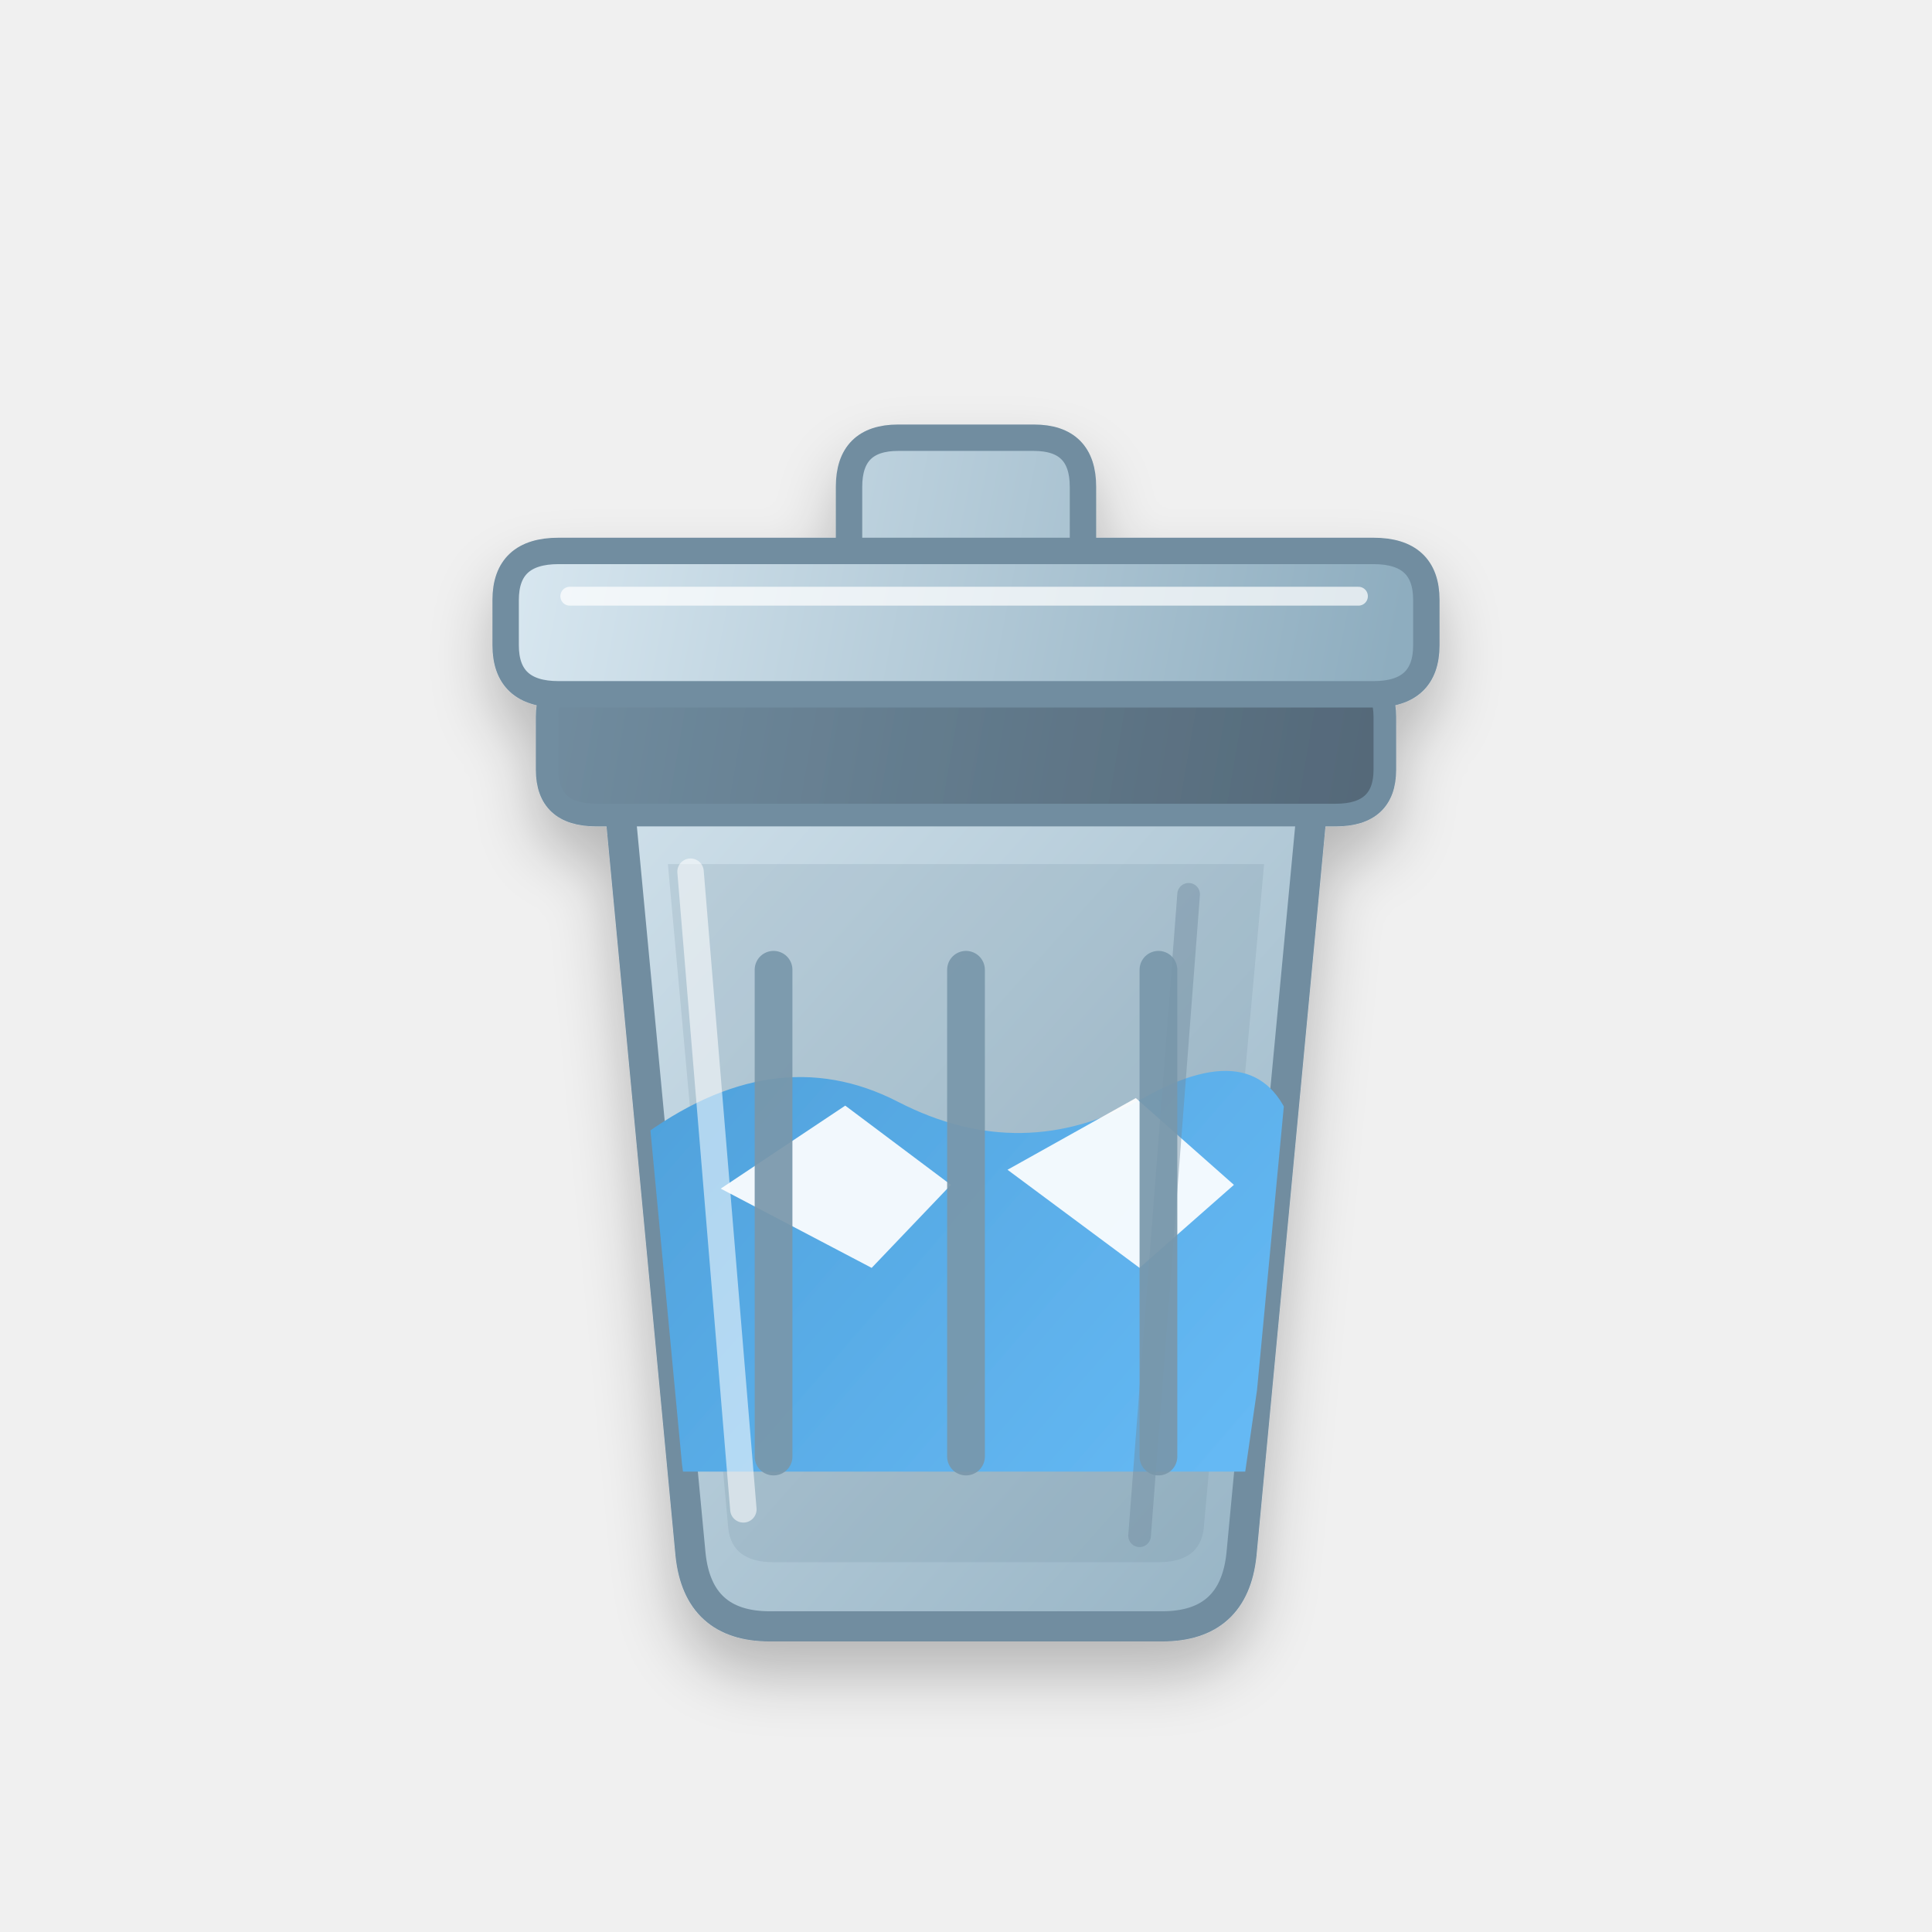
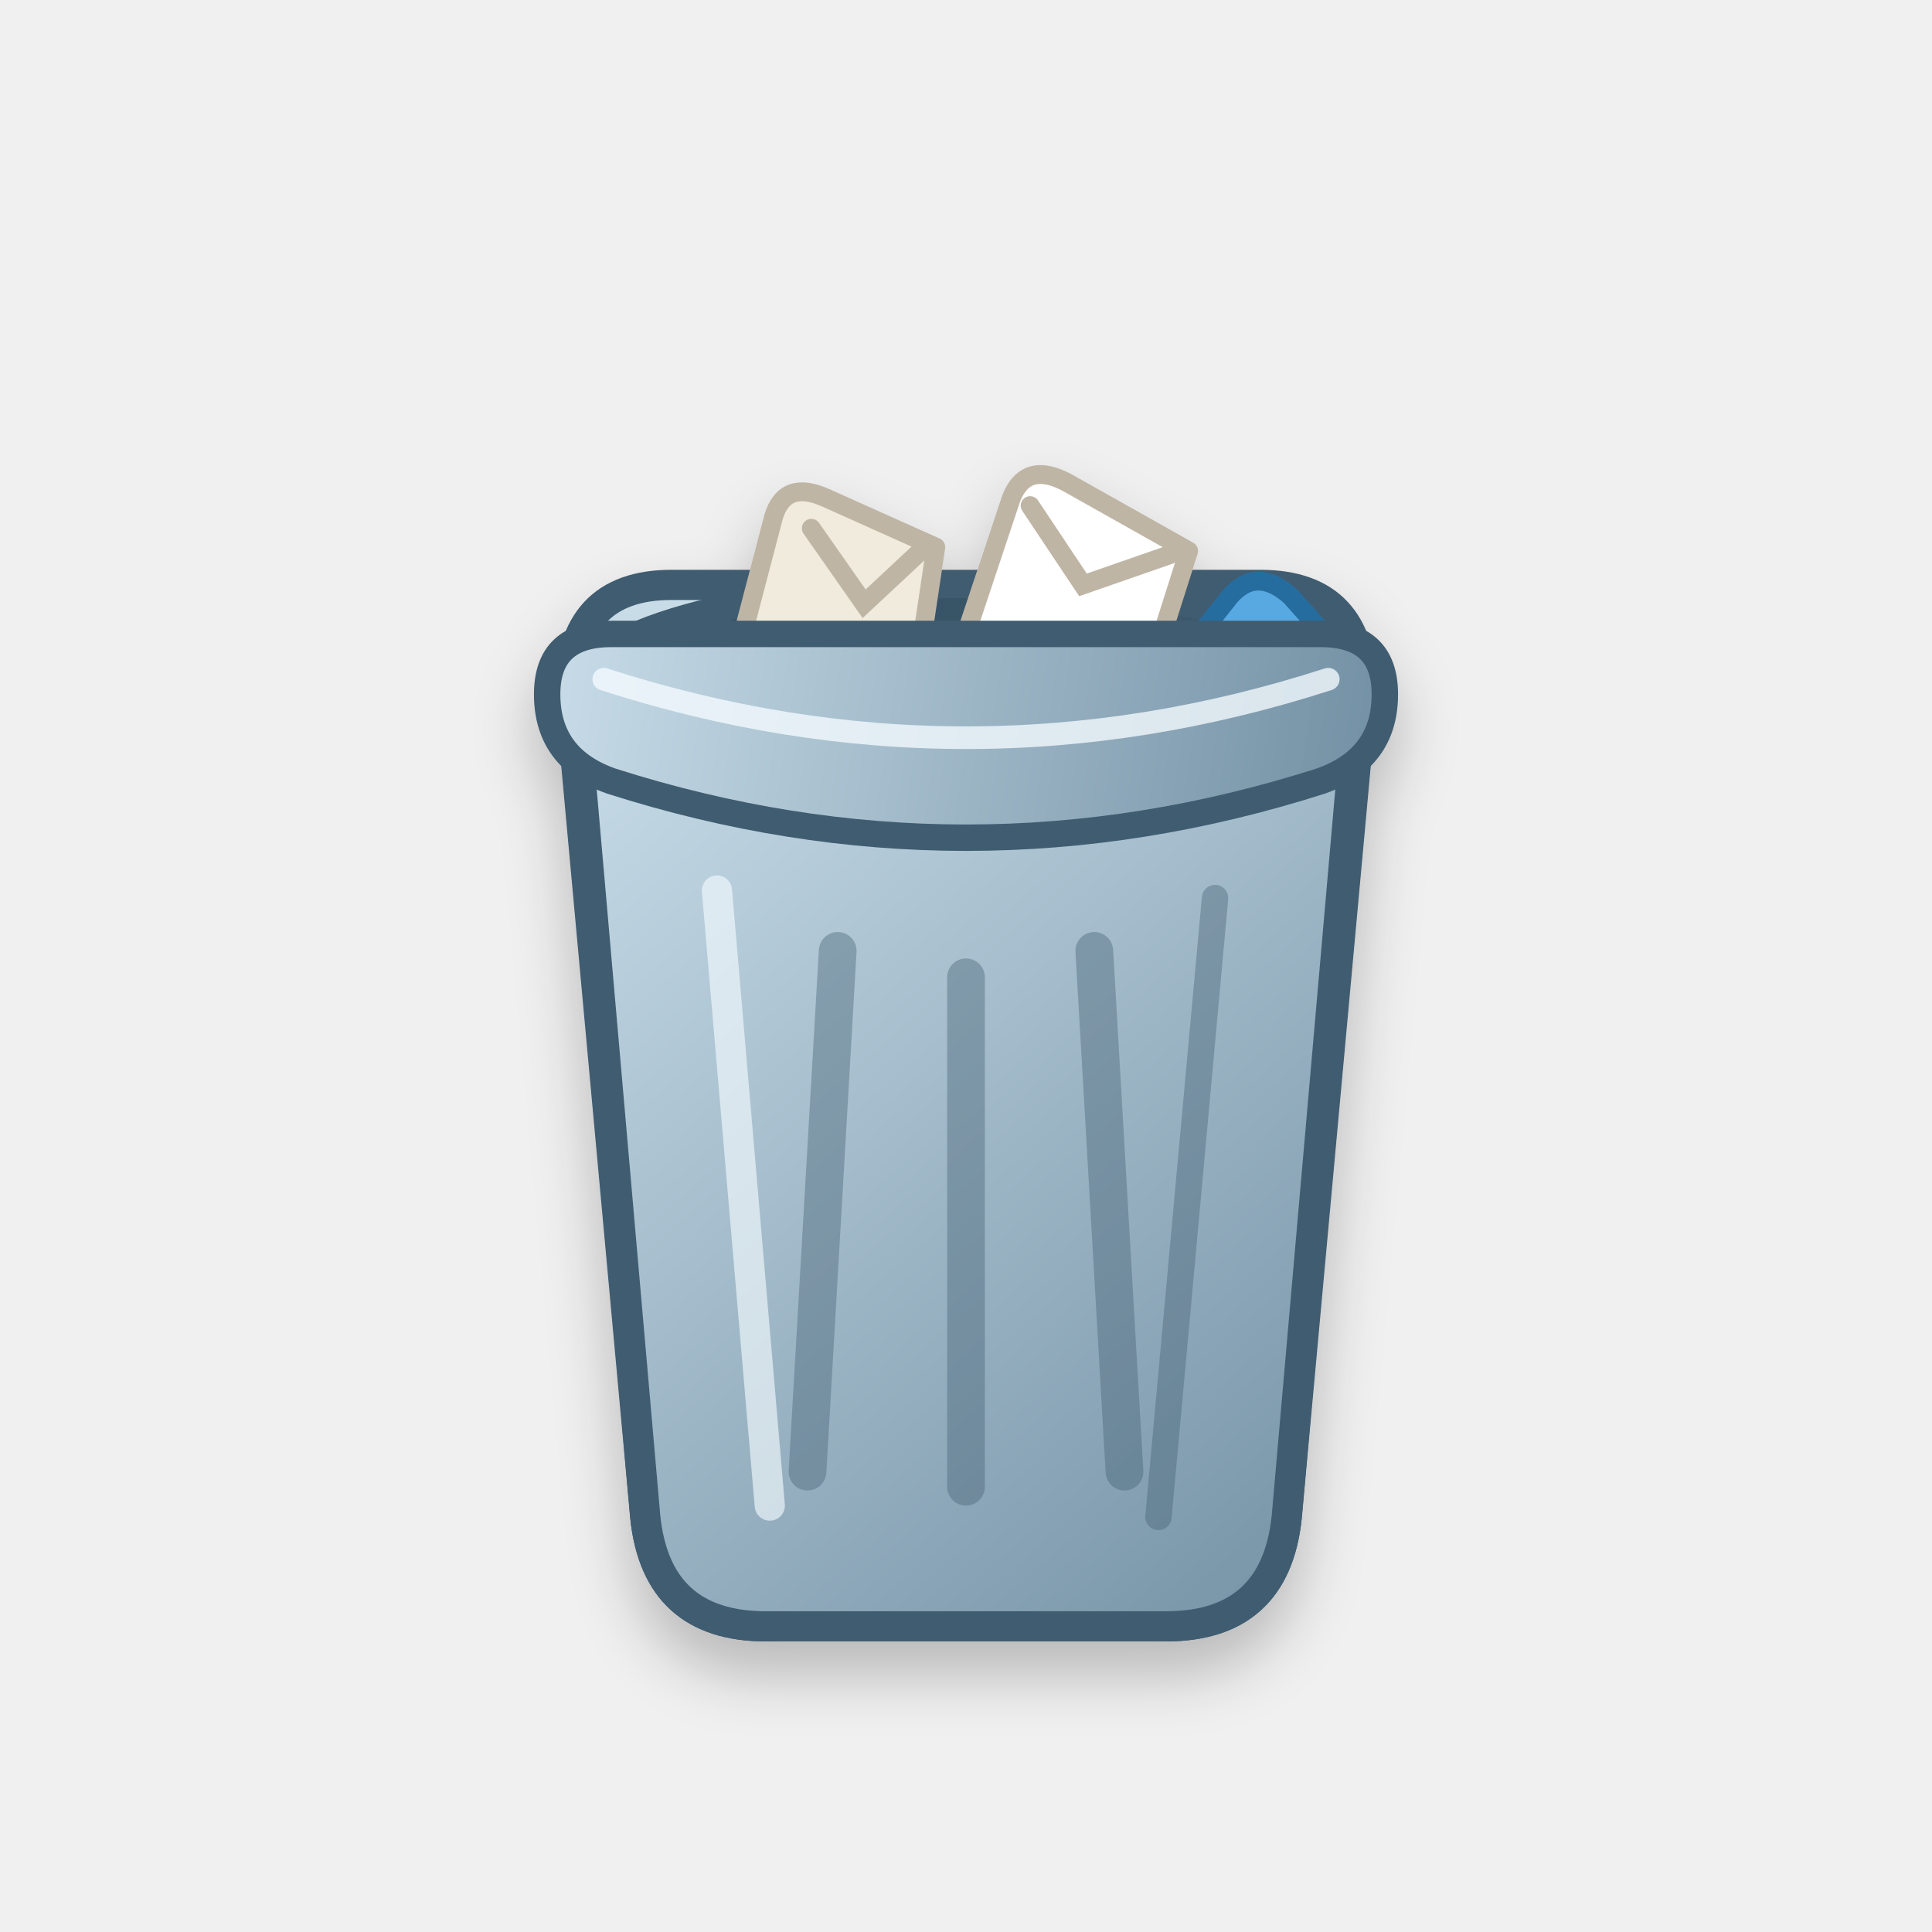
<svg xmlns="http://www.w3.org/2000/svg" width="256" height="256" viewBox="0 0 512 512" role="img" aria-labelledby="title desc">
  <defs>
-     <linearGradient id="body" x1="120" y1="190" x2="390" y2="430" gradientUnits="userSpaceOnUse">
-       <stop stop-color="#D8E7F0" />
-       <stop offset="1" stop-color="#8EADBF" />
+     <linearGradient id="binBody" x1="150" y1="190" x2="365" y2="435" gradientUnits="userSpaceOnUse">
+       <stop stop-color="#C8DCE8" />
+       <stop offset="1" stop-color="#718FA3" />
    </linearGradient>
-     <linearGradient id="rim" x1="140" y1="175" x2="372" y2="215" gradientUnits="userSpaceOnUse">
-       <stop stop-color="#718DA0" />
-       <stop offset="1" stop-color="#536777" />
+     <linearGradient id="inner" x1="180" y1="160" x2="330" y2="250" gradientUnits="userSpaceOnUse">
+       <stop stop-color="#344F63" />
+       <stop offset="1" stop-color="#405C70" />
    </linearGradient>
-     <linearGradient id="lid" x1="140" y1="125" x2="370" y2="170" gradientUnits="userSpaceOnUse">
-       <stop stop-color="#D8E7F0" />
-       <stop offset="1" stop-color="#8EADBF" />
+     <linearGradient id="rim" x1="145" y1="170" x2="370" y2="205" gradientUnits="userSpaceOnUse">
+       <stop stop-color="#C8DCE8" />
+       <stop offset="1" stop-color="#718FA3" />
    </linearGradient>
-     <linearGradient id="contents" x1="180" y1="250" x2="330" y2="380" gradientUnits="userSpaceOnUse">
-       <stop stop-color="#4D9FD9" />
-       <stop offset="1" stop-color="#65B9F4" />
-     </linearGradient>
-     <filter id="shadow" x="-30%" y="-25%" width="160%" height="170%">
+     <filter id="shadow" x="-30%" y="-25%" width="160%" height="175%">
      <feGaussianBlur in="SourceAlpha" stdDeviation="8" />
      <feOffset dy="9" />
      <feComponentTransfer>
-         <feFuncA type="linear" slope=".24" />
+         <feFuncA type="linear" slope=".23" />
      </feComponentTransfer>
      <feMerge>
        <feMergeNode />
        <feMergeNode in="SourceGraphic" />
      </feMerge>
    </filter>
-     <clipPath id="binClip">
-       <path d="M164 211H348L329 412Q327 431 308 431H204Q185 431 183 412Z" />
+     <clipPath id="opening">
+       <ellipse cx="256" cy="184" rx="104" ry="29" />
    </clipPath>
  </defs>
  <g filter="url(#shadow)">
-     <path d="M164 211H348L329 412Q327 431 308 431H204Q185 431 183 412Z" fill="url(#body)" stroke="#718DA0" stroke-width="8" stroke-linejoin="round" />
-     <path d="M177 229H335L319 405Q318 414 307 414H205Q194 414 193 405Z" fill="#607D91" opacity=".16" />
-     <path d="M169 302Q205 275 238 292T303 291T343 300L330 390H181Z" fill="url(#contents)" clip-path="url(#binClip)" />
-     <path d="M191 315l33-22 28 21-21 22zM267 310l34-19 26 23-25 22z" fill="#FFFFFF" opacity=".92" clip-path="url(#binClip)" />
-     <path d="M183 231L197 400" stroke="#FFFFFF" stroke-opacity=".55" stroke-width="7" stroke-linecap="round" />
-     <path d="M315 237L302 407" stroke="#718DA0" stroke-opacity=".45" stroke-width="6" stroke-linecap="round" />
-     <path d="M205 257V386M256 257V386M307 257V386" stroke="#7897AA" stroke-width="10" stroke-linecap="round" opacity=".92" />
-     <path d="M145 190Q145 178 158 178H354Q367 178 367 190V204Q367 216 354 216H158Q145 216 145 204Z" fill="url(#rim)" stroke="#718DA0" stroke-width="6" />
-     <path d="M134 159Q134 146 148 146H364Q378 146 378 159V171Q378 184 364 184H148Q134 184 134 171Z" fill="url(#lid)" stroke="#718DA0" stroke-width="7" />
-     <path d="M225 129Q225 116 238 116H274Q287 116 287 129V146H225Z" fill="url(#lid)" stroke="#718DA0" stroke-width="7" />
-     <path d="M151 158H360" stroke="#FFFFFF" stroke-opacity=".72" stroke-width="5" stroke-linecap="round" />
+     <path d="M151 184Q151 155 178 155H334Q361 155 361 184L341 402Q338 431 309 431H203Q174 431 171 402Z" fill="url(#binBody)" stroke="#405C70" stroke-width="8" stroke-linejoin="round" />
+     <ellipse cx="256" cy="184" rx="104" ry="29" fill="url(#inner)" stroke="#405C70" stroke-width="7" />
+     <g>
+       <path d="M194 179L205 137Q208 127 219 132L248 145L242 185Z" fill="#F1EBDD" stroke="#BFB5A5" stroke-width="5" stroke-linejoin="round" />
+       <path d="M215 140L229 160L244 146" fill="none" stroke="#BFB5A5" stroke-width="5" stroke-linecap="round" />
+       <path d="M253 177L268 132Q272 122 283 128L315 146L302 187Z" fill="#FFFFFF" stroke="#BFB5A5" stroke-width="5" stroke-linejoin="round" />
+       <path d="M273 134L287 155L310 147" fill="none" stroke="#BFB5A5" stroke-width="5" stroke-linecap="round" />
+       <path d="M303 187L326 158Q333 150 342 158L358 176L342 202Z" fill="#58A9E2" stroke="#286D9F" stroke-width="5" stroke-linejoin="round" />
+     </g>
+     <path d="M152 185Q256 224 360 185L341 402Q338 431 309 431H203Q174 431 171 402Z" fill="url(#binBody)" stroke="#405C70" stroke-width="8" stroke-linejoin="round" />
+     <path d="M174 207Q256 237 338 207" fill="none" stroke="#F5FBFF" stroke-opacity=".52" stroke-width="6" stroke-linecap="round" />
+     <path d="M190 236L204 399" stroke="#F5FBFF" stroke-opacity=".62" stroke-width="8" stroke-linecap="round" />
+     <path d="M322 238L307 402" stroke="#405C70" stroke-opacity=".38" stroke-width="7" stroke-linecap="round" />
+     <path d="M222 252L214 390M256 259V394M290 252L298 390" stroke="#405C70" stroke-opacity=".38" stroke-width="10" stroke-linecap="round" />
+     <path d="M145 184Q145 168 162 168H350Q367 168 367 184Q367 201 350 207Q256 237 162 207Q145 201 145 184Z" fill="url(#rim)" stroke="#405C70" stroke-width="7" />
+     <path d="M160 180Q256 211 352 180" fill="none" stroke="#F5FBFF" stroke-opacity=".78" stroke-width="6" stroke-linecap="round" />
  </g>
</svg>
